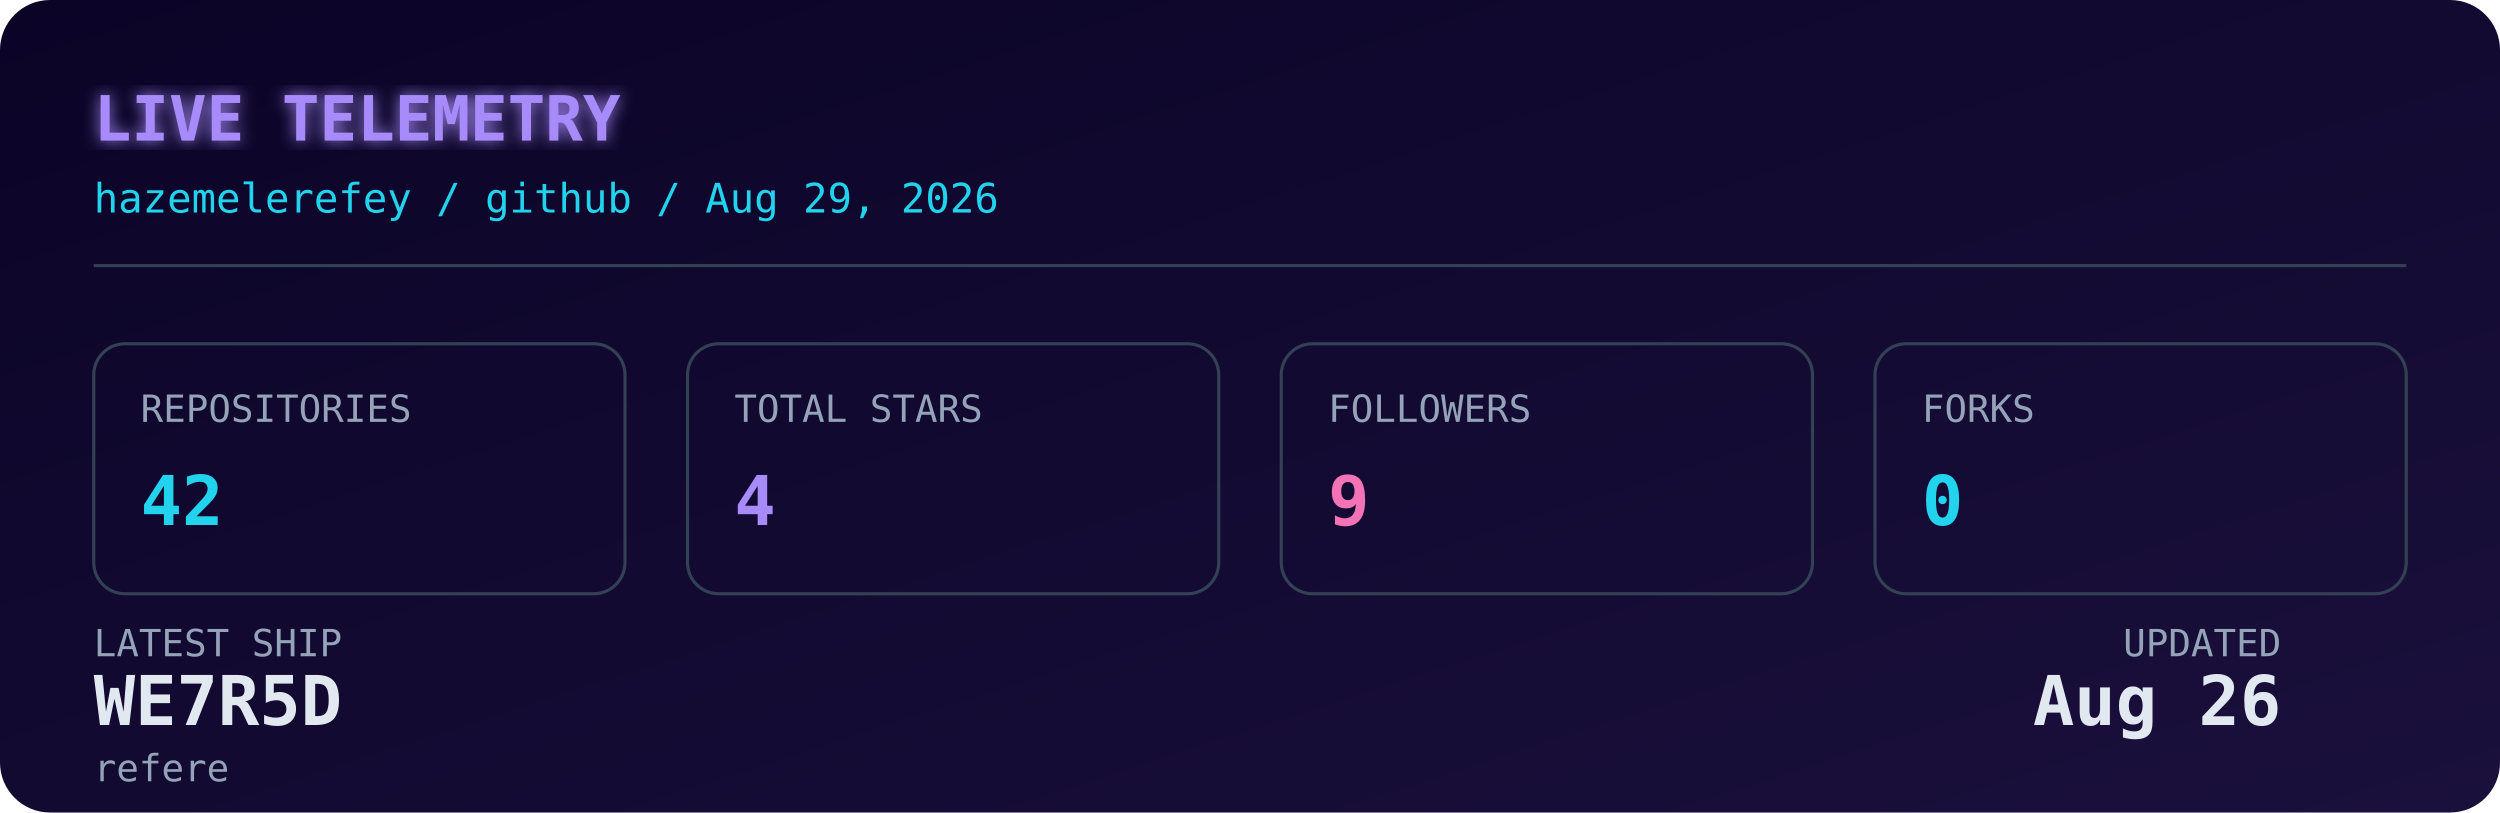
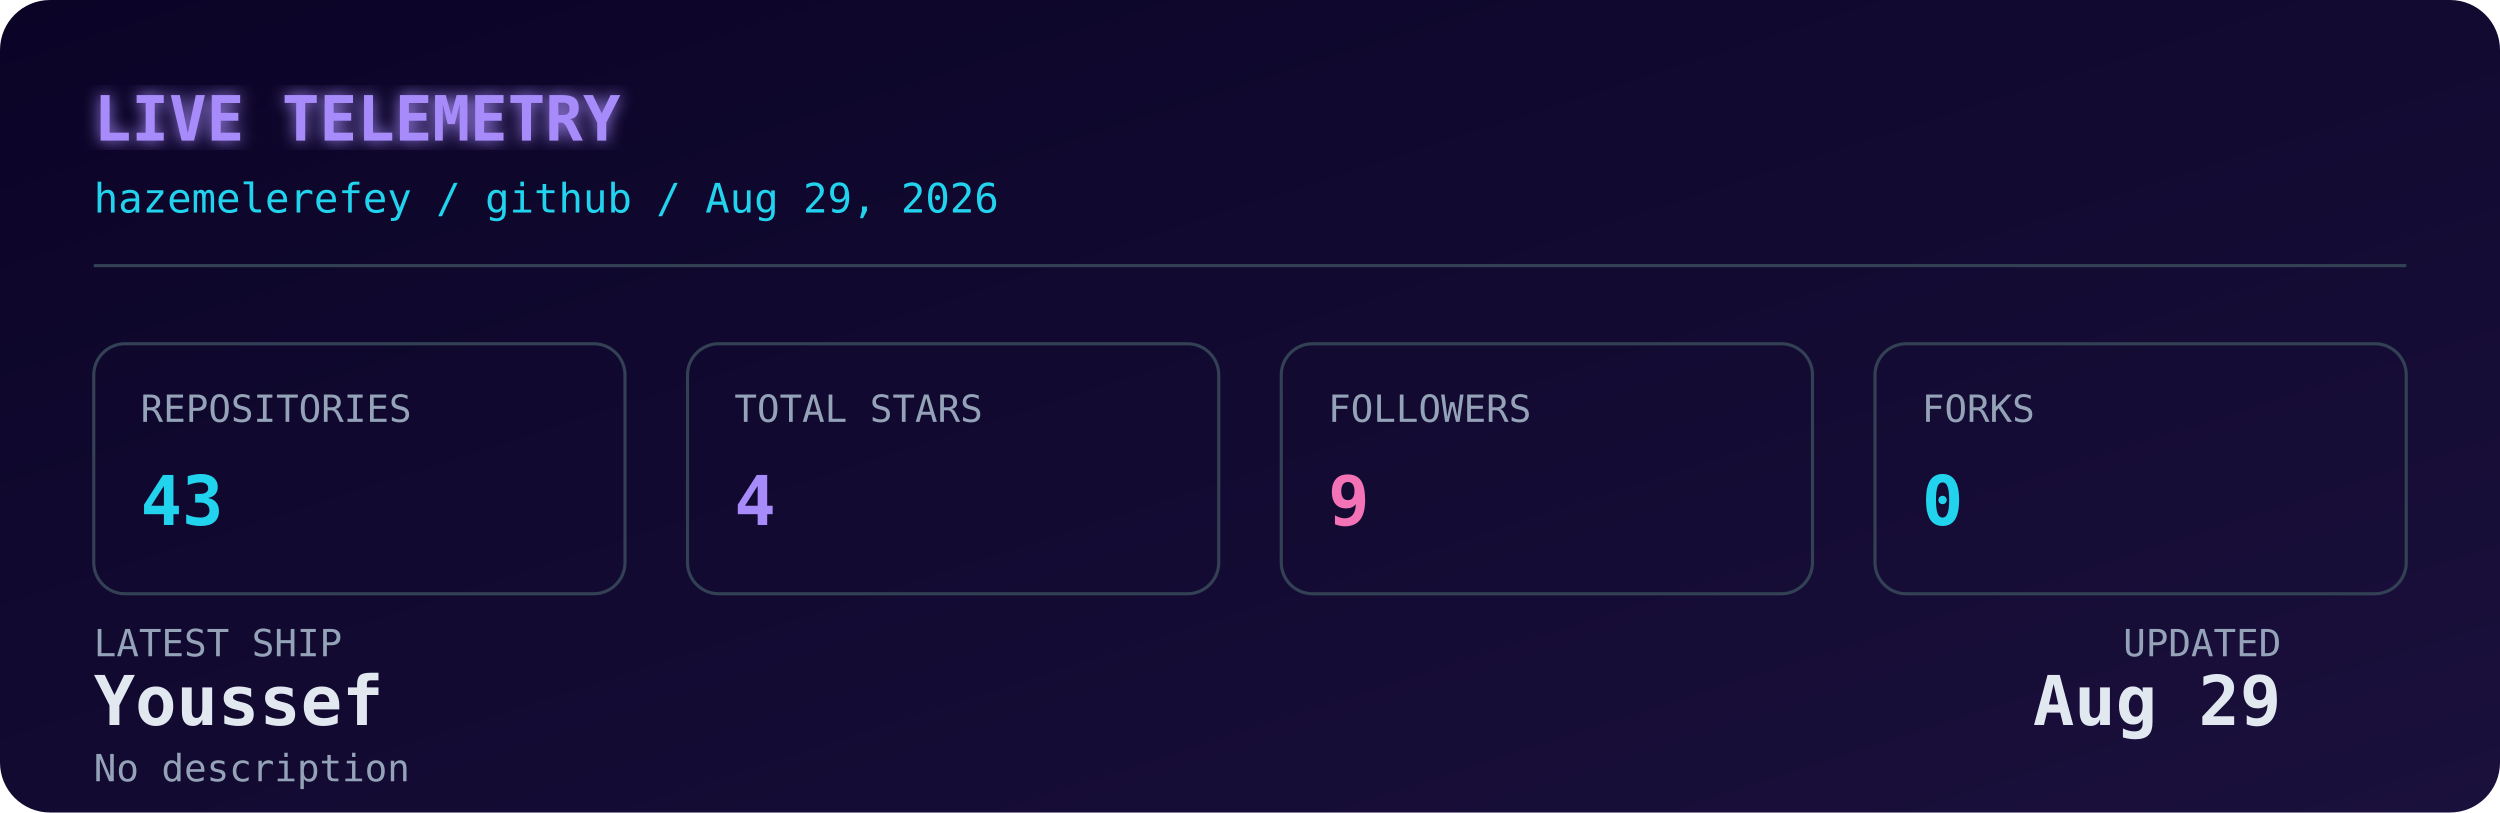
<svg xmlns="http://www.w3.org/2000/svg" width="800" height="260" viewBox="0 0 800 260" role="img" aria-label="Live GitHub dashboard for Hazem Elerefy">
  <defs>
    <linearGradient id="bg" x1="0" y1="0" x2="1" y2="1">
      <stop offset="0%" stop-color="#0b0427" />
      <stop offset="100%" stop-color="#1a103c" />
    </linearGradient>
    <filter id="glow" x="-20%" y="-20%" width="140%" height="140%">
      <feGaussianBlur stdDeviation="2.5" result="blur" />
      <feMerge>
        <feMergeNode in="blur" />
        <feMergeNode in="SourceGraphic" />
      </feMerge>
    </filter>
    <style>
      .mono { font-family: 'JetBrains Mono', 'SFMono-Regular', 'Fira Code', monospace; }
      .label { fill: #94a3b8; font-size: 12px; }
      .value { fill: #e2e8f0; font-size: 22px; font-weight: 700; }
      .accent { fill: #22d3ee; }
      .purple { fill: #a78bfa; }
      .pink { fill: #f472b6; }
      .title { fill: #a78bfa; font-size: 20px; font-weight: 700; }
      .subtitle { fill: #22d3ee; font-size: 13px; }
      .box { fill: none; stroke: #334155; stroke-width: 1; }
      @media (prefers-color-scheme: light) {
        .value { fill: #0f172a; }
        .label { fill: #475569; }
        .title { fill: #7c3aed; }
        .subtitle { fill: #0891b2; }
        .box { stroke: #cbd5e1; }
      }
    </style>
  </defs>
  <rect width="800" height="260" rx="16" fill="url(#bg)" />
  <text x="30" y="45" class="mono title" filter="url(#glow)">LIVE TELEMETRY</text>
  <text x="30" y="68" class="mono subtitle">hazemelerefey / github / Aug 29, 2026</text>
  <line x1="30" y1="85" x2="770" y2="85" stroke="#334155" stroke-width="1" />
  <g transform="translate(30, 110)">
    <rect width="170" height="80" rx="10" class="box" />
    <text x="15" y="25" class="mono label">REPOSITORIES</text>
-     <text x="15" y="58" class="mono value accent">42</text>
+     <text x="15" y="58" class="mono value accent">43</text>
  </g>
  <g transform="translate(220, 110)">
    <rect width="170" height="80" rx="10" class="box" />
    <text x="15" y="25" class="mono label">TOTAL STARS</text>
    <text x="15" y="58" class="mono value purple">4</text>
  </g>
  <g transform="translate(410, 110)">
    <rect width="170" height="80" rx="10" class="box" />
    <text x="15" y="25" class="mono label">FOLLOWERS</text>
    <text x="15" y="58" class="mono value pink">9</text>
  </g>
  <g transform="translate(600, 110)">
    <rect width="170" height="80" rx="10" class="box" />
    <text x="15" y="25" class="mono label">FORKS</text>
    <text x="15" y="58" class="mono value accent">0</text>
  </g>
  <g transform="translate(30, 210)">
    <text x="0" y="0" class="mono label">LATEST SHIP</text>
-     <text x="0" y="22" class="mono value" font-size="15" fill="#e2e8f0">WE7R5D</text>
-     <text x="0" y="40" class="mono label" font-size="11">refere</text>
+     <text x="0" y="22" class="mono value" font-size="15" fill="#e2e8f0">Youssef</text>
+     <text x="0" y="40" class="mono label" font-size="11">No description</text>
    <text x="700" y="0" class="mono label" text-anchor="end">UPDATED</text>
-     <text x="700" y="22" class="mono value" font-size="15" text-anchor="end" fill="#e2e8f0">Aug 26</text>
+     <text x="700" y="22" class="mono value" font-size="15" text-anchor="end" fill="#e2e8f0">Aug 29</text>
  </g>
</svg>
